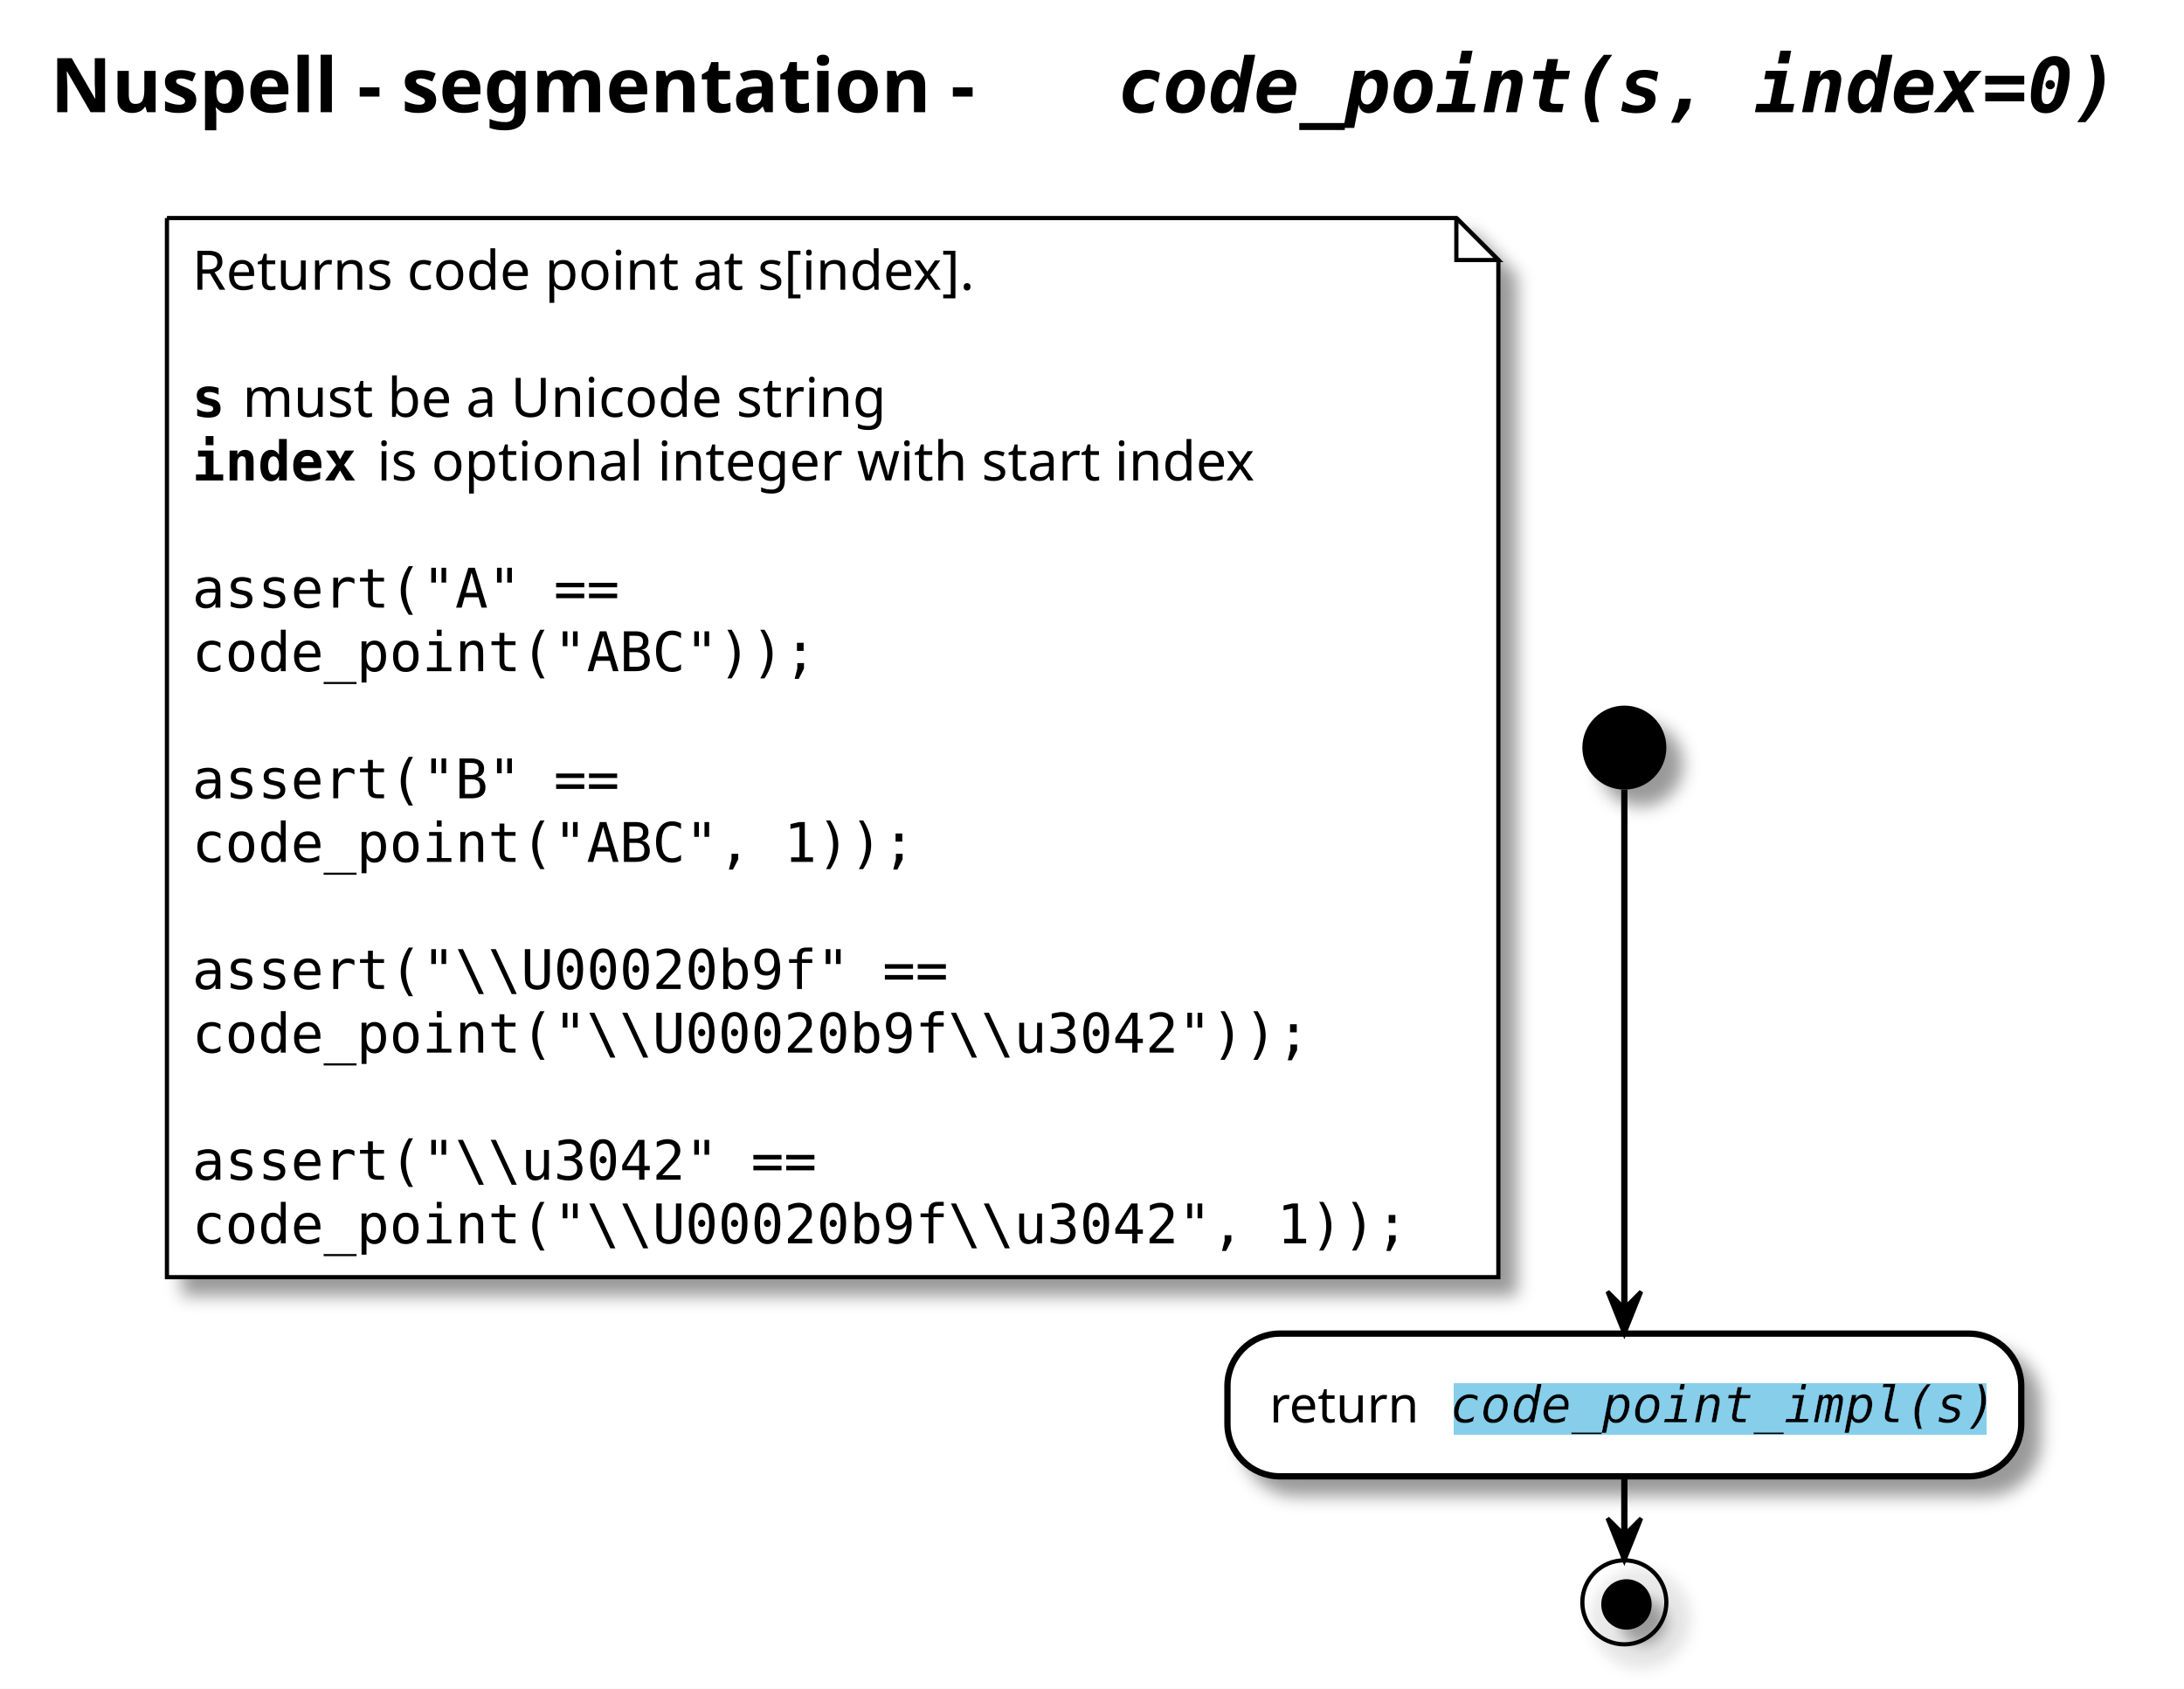
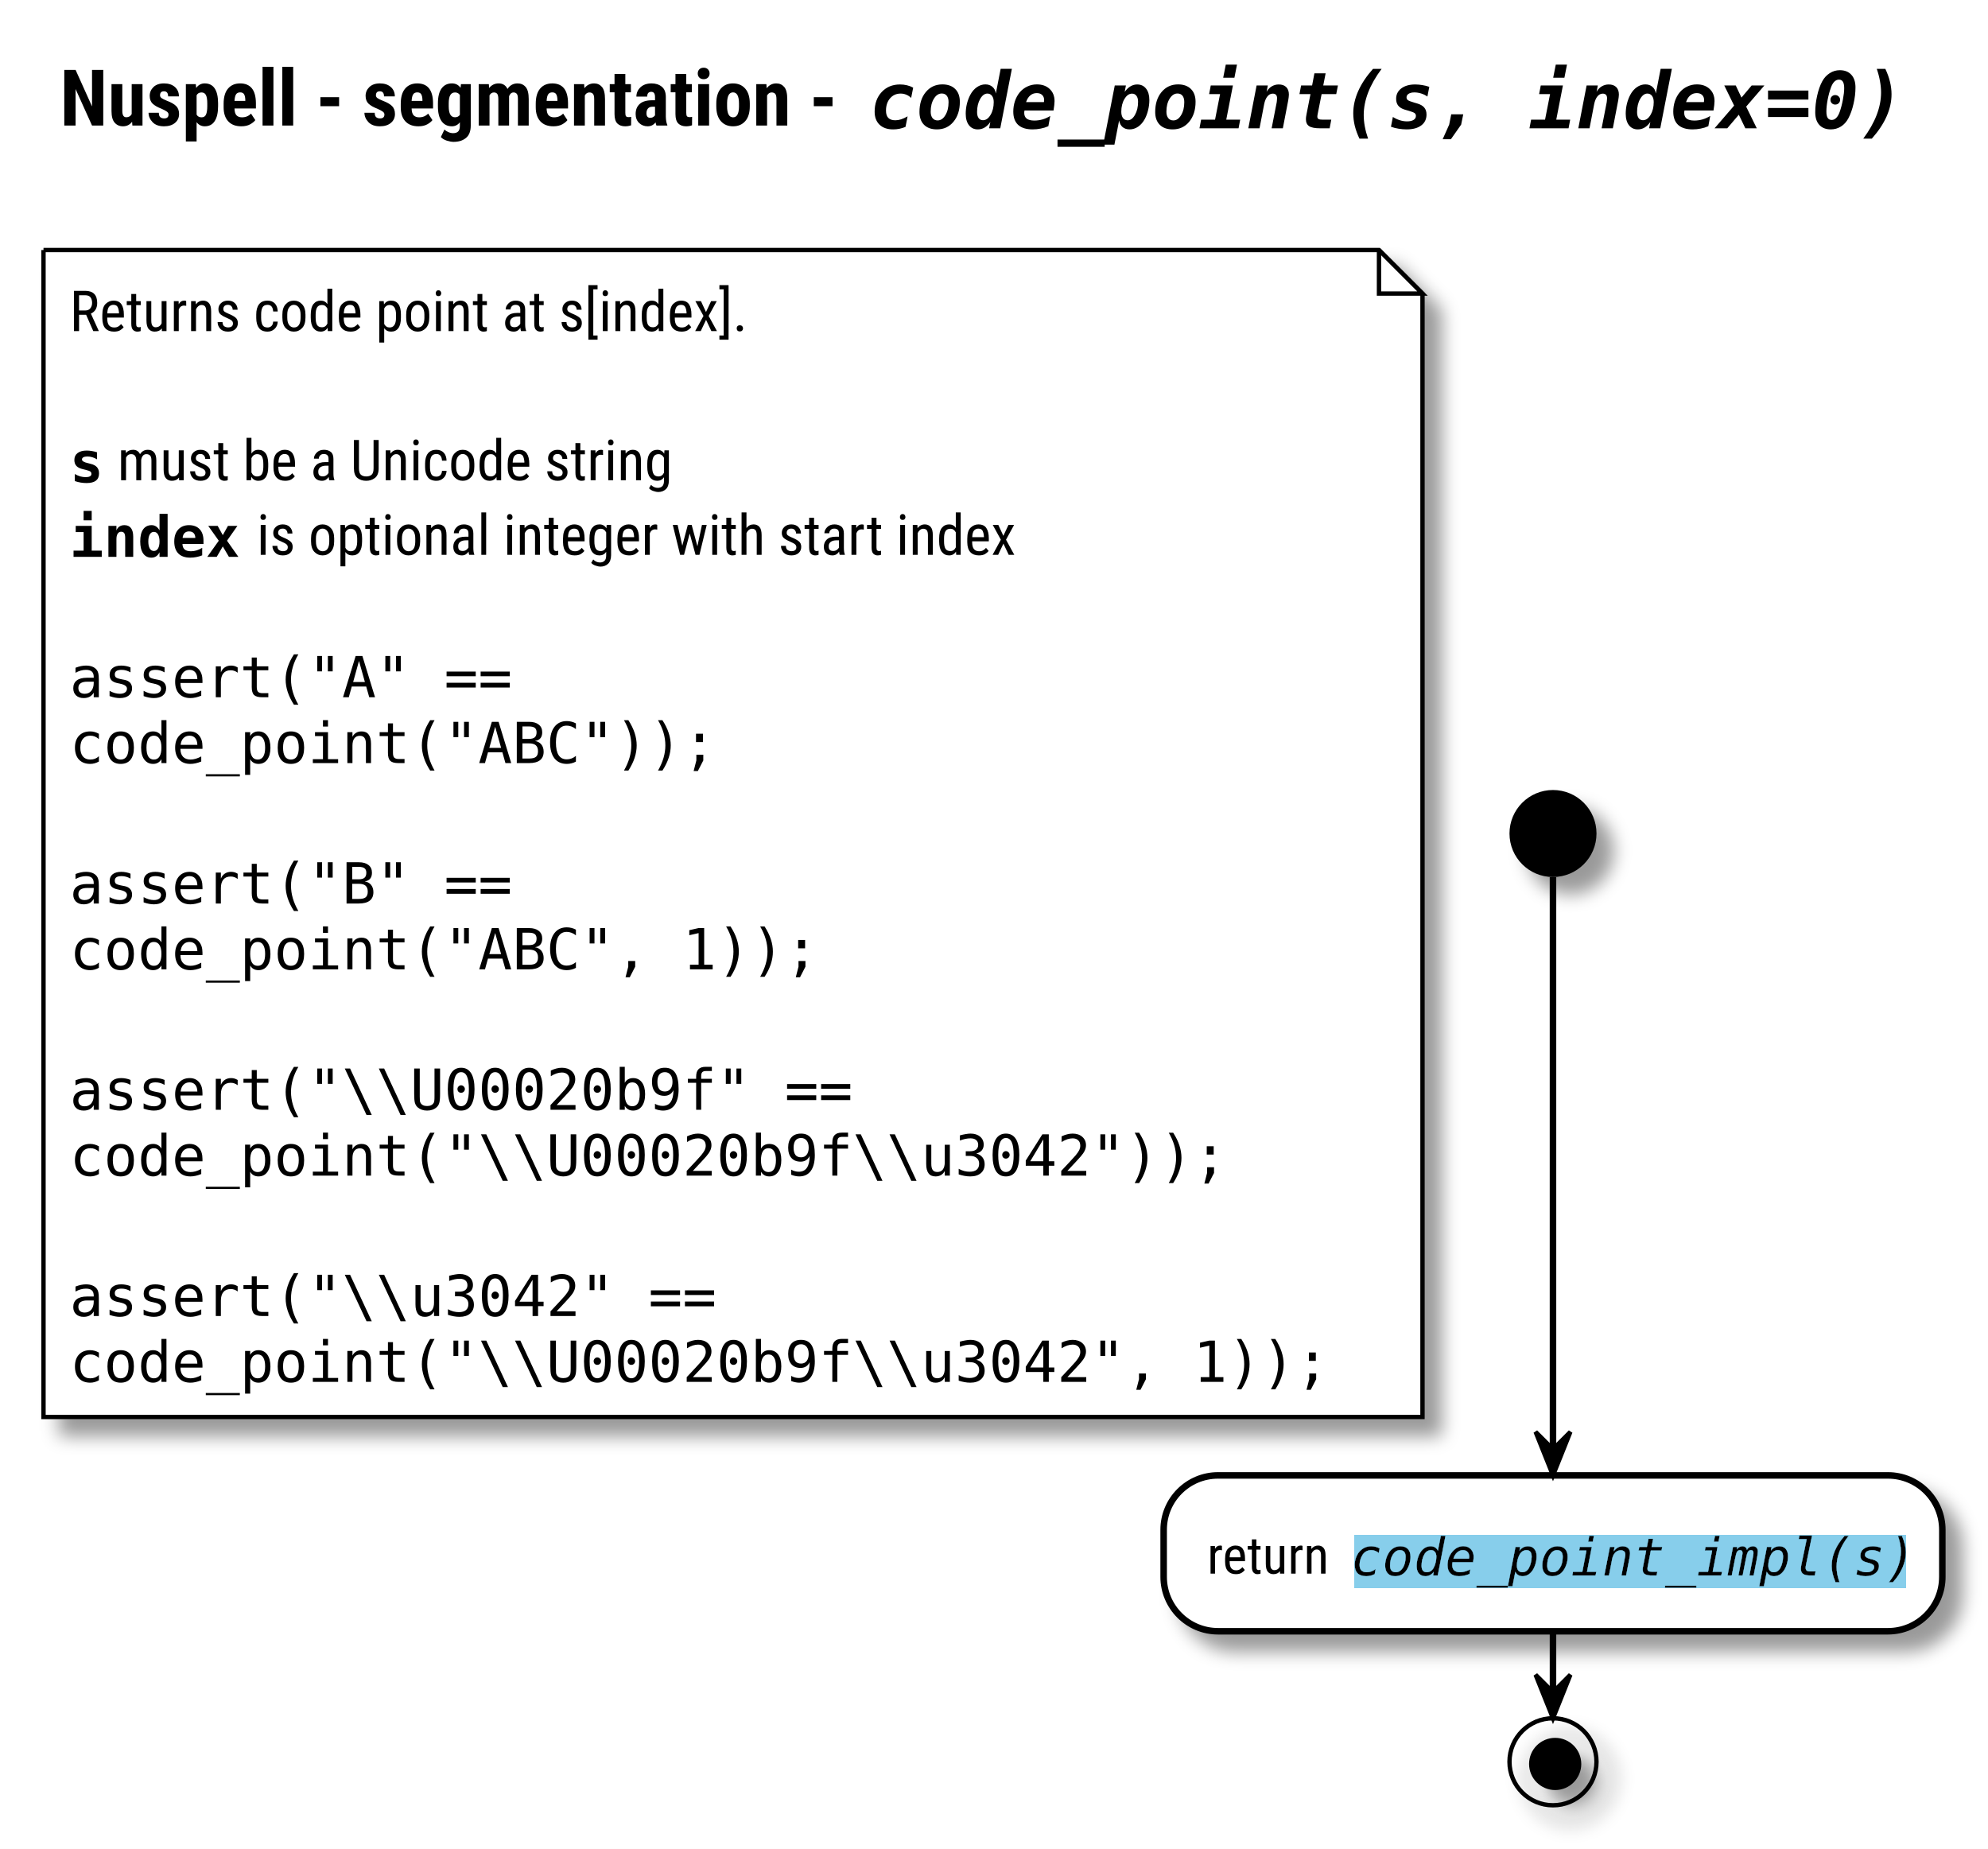
- <svg xmlns="http://www.w3.org/2000/svg" contentScriptType="application/ecmascript" contentStyleType="text/css" height="402px" preserveAspectRatio="none" style="width:520px;height:402px;" version="1.1" viewBox="0 0 520 402" width="520px" zoomAndPan="magnify">
+ <svg xmlns="http://www.w3.org/2000/svg" contentScriptType="application/ecmascript" contentStyleType="text/css" height="425px" preserveAspectRatio="none" style="width:457px;height:425px;" version="1.1" viewBox="0 0 457 425" width="457px" zoomAndPan="magnify">
  <defs>
-     <linearGradient id="gcwe86a9f369x0" x1="0%" x2="100%" y1="50%" y2="50%">
+     <linearGradient id="g16bf44brv2eq70" x1="0%" x2="100%" y1="50%" y2="50%">
      <stop offset="0%" stop-color="#FFFFFF" />
      <stop offset="100%" stop-color="#FFFFFF" />
    </linearGradient>
-     <filter height="300%" id="fcwe86a9f369x" width="300%" x="-1" y="-1">
+     <filter height="300%" id="f16bf44brv2eq7" width="300%" x="-1" y="-1">
      <feGaussianBlur result="blurOut" stdDeviation="2.0" />
      <feColorMatrix in="blurOut" result="blurOut2" type="matrix" values="0 0 0 0 0 0 0 0 0 0 0 0 0 0 0 0 0 0 .4 0" />
      <feOffset dx="4.0" dy="4.0" in="blurOut2" result="blurOut3" />
      <feBlend in="SourceGraphic" in2="blurOut3" mode="normal" />
    </filter>
-     <filter height="1" id="bcwe86a9f369x0" width="1" x="0" y="0">
+     <filter height="1" id="b16bf44brv2eq70" width="1" x="0" y="0">
      <feFlood flood-color="#87CEEB" result="flood" />
      <feComposite in="SourceGraphic" in2="flood" operator="over" />
    </filter>
  </defs>
  <g>
-     <rect fill="url(#gcwe86a9f369x0)" height="402" style="stroke: none; stroke-width: 1.0;" width="520" x="0" y="0" />
-     <text fill="#000000" font-family="sans-serif" font-size="18" font-weight="bold" lengthAdjust="spacingAndGlyphs" textLength="248" x="12" y="26.708">Nuspell - segmentation -</text>
-     <text fill="#000000" font-family="monospace" font-size="18" font-style="italic" font-weight="bold" lengthAdjust="spacingAndGlyphs" textLength="242" x="266" y="26.708">code_point(s, index=0)</text>
-     <text fill="#000000" font-family="sans-serif" font-size="18" lengthAdjust="spacingAndGlyphs" textLength="0" x="263" y="47.661" />
-     <path d="M39.75,51.906 L39.75,304.031 L356.75,304.031 L356.75,61.906 L346.75,51.906 L39.75,51.906 " fill="#FFFFFF" filter="url(#fcwe86a9f369x)" style="stroke: #000000; stroke-width: 1.0;" />
-     <path d="M346.75,51.906 L346.75,61.906 L356.75,61.906 L346.75,51.906 " fill="#FFFFFF" style="stroke: #000000; stroke-width: 1.0;" />
-     <text fill="#000000" font-family="sans-serif" font-size="13" lengthAdjust="spacingAndGlyphs" textLength="196" x="45.75" y="68.973">Returns code point at s[index].</text>
-     <text fill="#000000" font-family="sans-serif" font-size="13" lengthAdjust="spacingAndGlyphs" textLength="0" x="49.75" y="84.106" />
-     <text fill="#000000" font-family="monospace" font-size="13" font-weight="bold" lengthAdjust="spacingAndGlyphs" textLength="8" x="45.75" y="99.239">s</text>
-     <text fill="#000000" font-family="sans-serif" font-size="13" lengthAdjust="spacingAndGlyphs" textLength="161" x="57.75" y="99.239">must be a Unicode string</text>
-     <text fill="#000000" font-family="monospace" font-size="13" font-weight="bold" lengthAdjust="spacingAndGlyphs" textLength="40" x="45.75" y="114.372">index</text>
-     <text fill="#000000" font-family="sans-serif" font-size="13" lengthAdjust="spacingAndGlyphs" textLength="215" x="89.75" y="114.372">is optional integer with start index</text>
-     <text fill="#000000" font-family="sans-serif" font-size="13" lengthAdjust="spacingAndGlyphs" textLength="0" x="49.75" y="129.504" />
-     <text fill="#000000" font-family="monospace" font-size="13" lengthAdjust="spacingAndGlyphs" textLength="104" x="45.75" y="144.637">assert("A" ==</text>
-     <text fill="#000000" font-family="monospace" font-size="13" lengthAdjust="spacingAndGlyphs" textLength="152" x="45.75" y="159.77">code_point("ABC"));</text>
-     <text fill="#000000" font-family="sans-serif" font-size="13" lengthAdjust="spacingAndGlyphs" textLength="0" x="49.75" y="174.903" />
-     <text fill="#000000" font-family="monospace" font-size="13" lengthAdjust="spacingAndGlyphs" textLength="104" x="45.75" y="190.036">assert("B" ==</text>
-     <text fill="#000000" font-family="monospace" font-size="13" lengthAdjust="spacingAndGlyphs" textLength="176" x="45.75" y="205.168">code_point("ABC", 1));</text>
-     <text fill="#000000" font-family="sans-serif" font-size="13" lengthAdjust="spacingAndGlyphs" textLength="0" x="49.75" y="220.301" />
-     <text fill="#000000" font-family="monospace" font-size="13" lengthAdjust="spacingAndGlyphs" textLength="184" x="45.75" y="235.434">assert("\\U00020b9f" ==</text>
-     <text fill="#000000" font-family="monospace" font-size="13" lengthAdjust="spacingAndGlyphs" textLength="272" x="45.75" y="250.567">code_point("\\U00020b9f\\u3042"));</text>
-     <text fill="#000000" font-family="sans-serif" font-size="13" lengthAdjust="spacingAndGlyphs" textLength="0" x="49.75" y="265.7" />
-     <text fill="#000000" font-family="monospace" font-size="13" lengthAdjust="spacingAndGlyphs" textLength="152" x="45.75" y="280.832">assert("\\u3042" ==</text>
-     <text fill="#000000" font-family="monospace" font-size="13" lengthAdjust="spacingAndGlyphs" textLength="296" x="45.75" y="295.965">code_point("\\U00020b9f\\u3042", 1));</text>
-     <ellipse cx="386.75" cy="177.969" fill="#000000" filter="url(#fcwe86a9f369x)" rx="10" ry="10" style="stroke: none; stroke-width: 1.0;" />
-     <rect fill="#FFFFFF" filter="url(#fcwe86a9f369x)" height="33.969" rx="12.5" ry="12.5" style="stroke: #000000; stroke-width: 1.5;" width="189" x="292.25" y="317.465" />
-     <text fill="#000000" font-family="sans-serif" font-size="12" lengthAdjust="spacingAndGlyphs" textLength="39" x="302.25" y="338.604">return</text>
-     <text fill="#000000" filter="url(#bcwe86a9f369x0)" font-family="monospace" font-size="12" font-style="italic" lengthAdjust="spacingAndGlyphs" textLength="126" x="345.25" y="338.604">code_point_impl(s)</text>
-     <ellipse cx="386.75" cy="381.434" fill="none" filter="url(#fcwe86a9f369x)" rx="10" ry="10" style="stroke: #000000; stroke-width: 1.0;" />
-     <ellipse cx="387.25" cy="381.934" fill="#000000" filter="url(#fcwe86a9f369x)" rx="6" ry="6" style="stroke: none; stroke-width: 1.0;" />
-     <line style="stroke: #000000; stroke-width: 1.5;" x1="386.75" x2="386.75" y1="187.969" y2="317.465" />
-     <polygon fill="#000000" points="382.75,307.465,386.75,317.465,390.75,307.465,386.75,311.465" style="stroke: #000000; stroke-width: 1.0;" />
-     <line style="stroke: #000000; stroke-width: 1.5;" x1="386.75" x2="386.75" y1="351.434" y2="371.434" />
-     <polygon fill="#000000" points="382.75,361.434,386.75,371.434,390.75,361.434,386.75,365.434" style="stroke: #000000; stroke-width: 1.0;" />
+     <rect fill="url(#g16bf44brv2eq70)" height="425" style="stroke: none; stroke-width: 1.0;" width="457" x="0" y="0" />
+     <text fill="#000000" font-family="Roboto Condensed" font-size="18" font-weight="bold" lengthAdjust="spacingAndGlyphs" textLength="182" x="13.75" y="28.861">Nuspell - segmentation -</text>
+     <text fill="#000000" font-family="monospace" font-size="18" font-style="italic" font-weight="bold" lengthAdjust="spacingAndGlyphs" textLength="242" x="199.75" y="29.494">code_point(s, index=0)</text>
+     <text fill="#000000" font-family="Roboto Condensed" font-size="18" font-weight="bold" lengthAdjust="spacingAndGlyphs" textLength="0" x="229.75" y="52.601" />
+     <path d="M10,57.478 L10,325.701 L327,325.701 L327,67.478 L317,57.478 L10,57.478 " fill="#FFFFFF" filter="url(#f16bf44brv2eq7)" style="stroke: #000000; stroke-width: 1.0;" />
+     <path d="M317,57.478 L317,67.478 L327,67.478 L317,57.478 " fill="#FFFFFF" style="stroke: #000000; stroke-width: 1.0;" />
+     <text fill="#000000" font-family="Roboto Condensed" font-size="13" lengthAdjust="spacingAndGlyphs" textLength="154" x="16" y="76.101">Returns code point at s[index].</text>
+     <text fill="#000000" font-family="Roboto Condensed" font-size="13" lengthAdjust="spacingAndGlyphs" textLength="0" x="19" y="93.246" />
+     <text fill="#000000" font-family="monospace" font-size="13" font-weight="bold" lengthAdjust="spacingAndGlyphs" textLength="8" x="16" y="110.848">s</text>
+     <text fill="#000000" font-family="Roboto Condensed" font-size="13" lengthAdjust="spacingAndGlyphs" textLength="126" x="27" y="110.391">must be a Unicode string</text>
+     <text fill="#000000" font-family="monospace" font-size="13" font-weight="bold" lengthAdjust="spacingAndGlyphs" textLength="40" x="16" y="127.993">index</text>
+     <text fill="#000000" font-family="Roboto Condensed" font-size="13" lengthAdjust="spacingAndGlyphs" textLength="173" x="59" y="127.536">is optional integer with start index</text>
+     <text fill="#000000" font-family="Roboto Condensed" font-size="13" lengthAdjust="spacingAndGlyphs" textLength="0" x="19" y="144.681" />
+     <text fill="#000000" font-family="monospace" font-size="13" lengthAdjust="spacingAndGlyphs" textLength="104" x="16" y="160.27">assert("A" ==</text>
+     <text fill="#000000" font-family="monospace" font-size="13" lengthAdjust="spacingAndGlyphs" textLength="152" x="16" y="175.403">code_point("ABC"));</text>
+     <text fill="#000000" font-family="Roboto Condensed" font-size="13" lengthAdjust="spacingAndGlyphs" textLength="0" x="19" y="192.091" />
+     <text fill="#000000" font-family="monospace" font-size="13" lengthAdjust="spacingAndGlyphs" textLength="104" x="16" y="207.681">assert("B" ==</text>
+     <text fill="#000000" font-family="monospace" font-size="13" lengthAdjust="spacingAndGlyphs" textLength="176" x="16" y="222.814">code_point("ABC", 1));</text>
+     <text fill="#000000" font-family="Roboto Condensed" font-size="13" lengthAdjust="spacingAndGlyphs" textLength="0" x="19" y="239.502" />
+     <text fill="#000000" font-family="monospace" font-size="13" lengthAdjust="spacingAndGlyphs" textLength="184" x="16" y="255.092">assert("\\U00020b9f" ==</text>
+     <text fill="#000000" font-family="monospace" font-size="13" lengthAdjust="spacingAndGlyphs" textLength="272" x="16" y="270.225">code_point("\\U00020b9f\\u3042"));</text>
+     <text fill="#000000" font-family="Roboto Condensed" font-size="13" lengthAdjust="spacingAndGlyphs" textLength="0" x="19" y="286.913" />
+     <text fill="#000000" font-family="monospace" font-size="13" lengthAdjust="spacingAndGlyphs" textLength="152" x="16" y="302.502">assert("\\u3042" ==</text>
+     <text fill="#000000" font-family="monospace" font-size="13" lengthAdjust="spacingAndGlyphs" textLength="296" x="16" y="317.635">code_point("\\U00020b9f\\u3042", 1));</text>
+     <ellipse cx="357" cy="191.59" fill="#000000" filter="url(#f16bf44brv2eq7)" rx="10" ry="10" style="stroke: none; stroke-width: 1.0;" />
+     <rect fill="#FFFFFF" filter="url(#f16bf44brv2eq7)" height="35.826" rx="12.5" ry="12.5" style="stroke: #000000; stroke-width: 1.5;" width="179" x="267.5" y="339.135" />
+     <text fill="#000000" font-family="Roboto Condensed" font-size="12" lengthAdjust="spacingAndGlyphs" textLength="30" x="277.5" y="361.709">return</text>
+     <text fill="#000000" filter="url(#b16bf44brv2eq70)" font-family="monospace" font-size="12" font-style="italic" lengthAdjust="spacingAndGlyphs" textLength="126" x="310.5" y="362.131">code_point_impl(s)</text>
+     <ellipse cx="357" cy="404.961" fill="none" filter="url(#f16bf44brv2eq7)" rx="10" ry="10" style="stroke: #000000; stroke-width: 1.0;" />
+     <ellipse cx="357.5" cy="405.461" fill="#000000" filter="url(#f16bf44brv2eq7)" rx="6" ry="6" style="stroke: none; stroke-width: 1.0;" />
+     <line style="stroke: #000000; stroke-width: 1.5;" x1="357" x2="357" y1="201.59" y2="339.135" />
+     <polygon fill="#000000" points="353,329.135,357,339.135,361,329.135,357,333.135" style="stroke: #000000; stroke-width: 1.0;" />
+     <line style="stroke: #000000; stroke-width: 1.5;" x1="357" x2="357" y1="374.961" y2="394.961" />
+     <polygon fill="#000000" points="353,384.961,357,394.961,361,384.961,357,388.961" style="stroke: #000000; stroke-width: 1.0;" />
  </g>
</svg>
